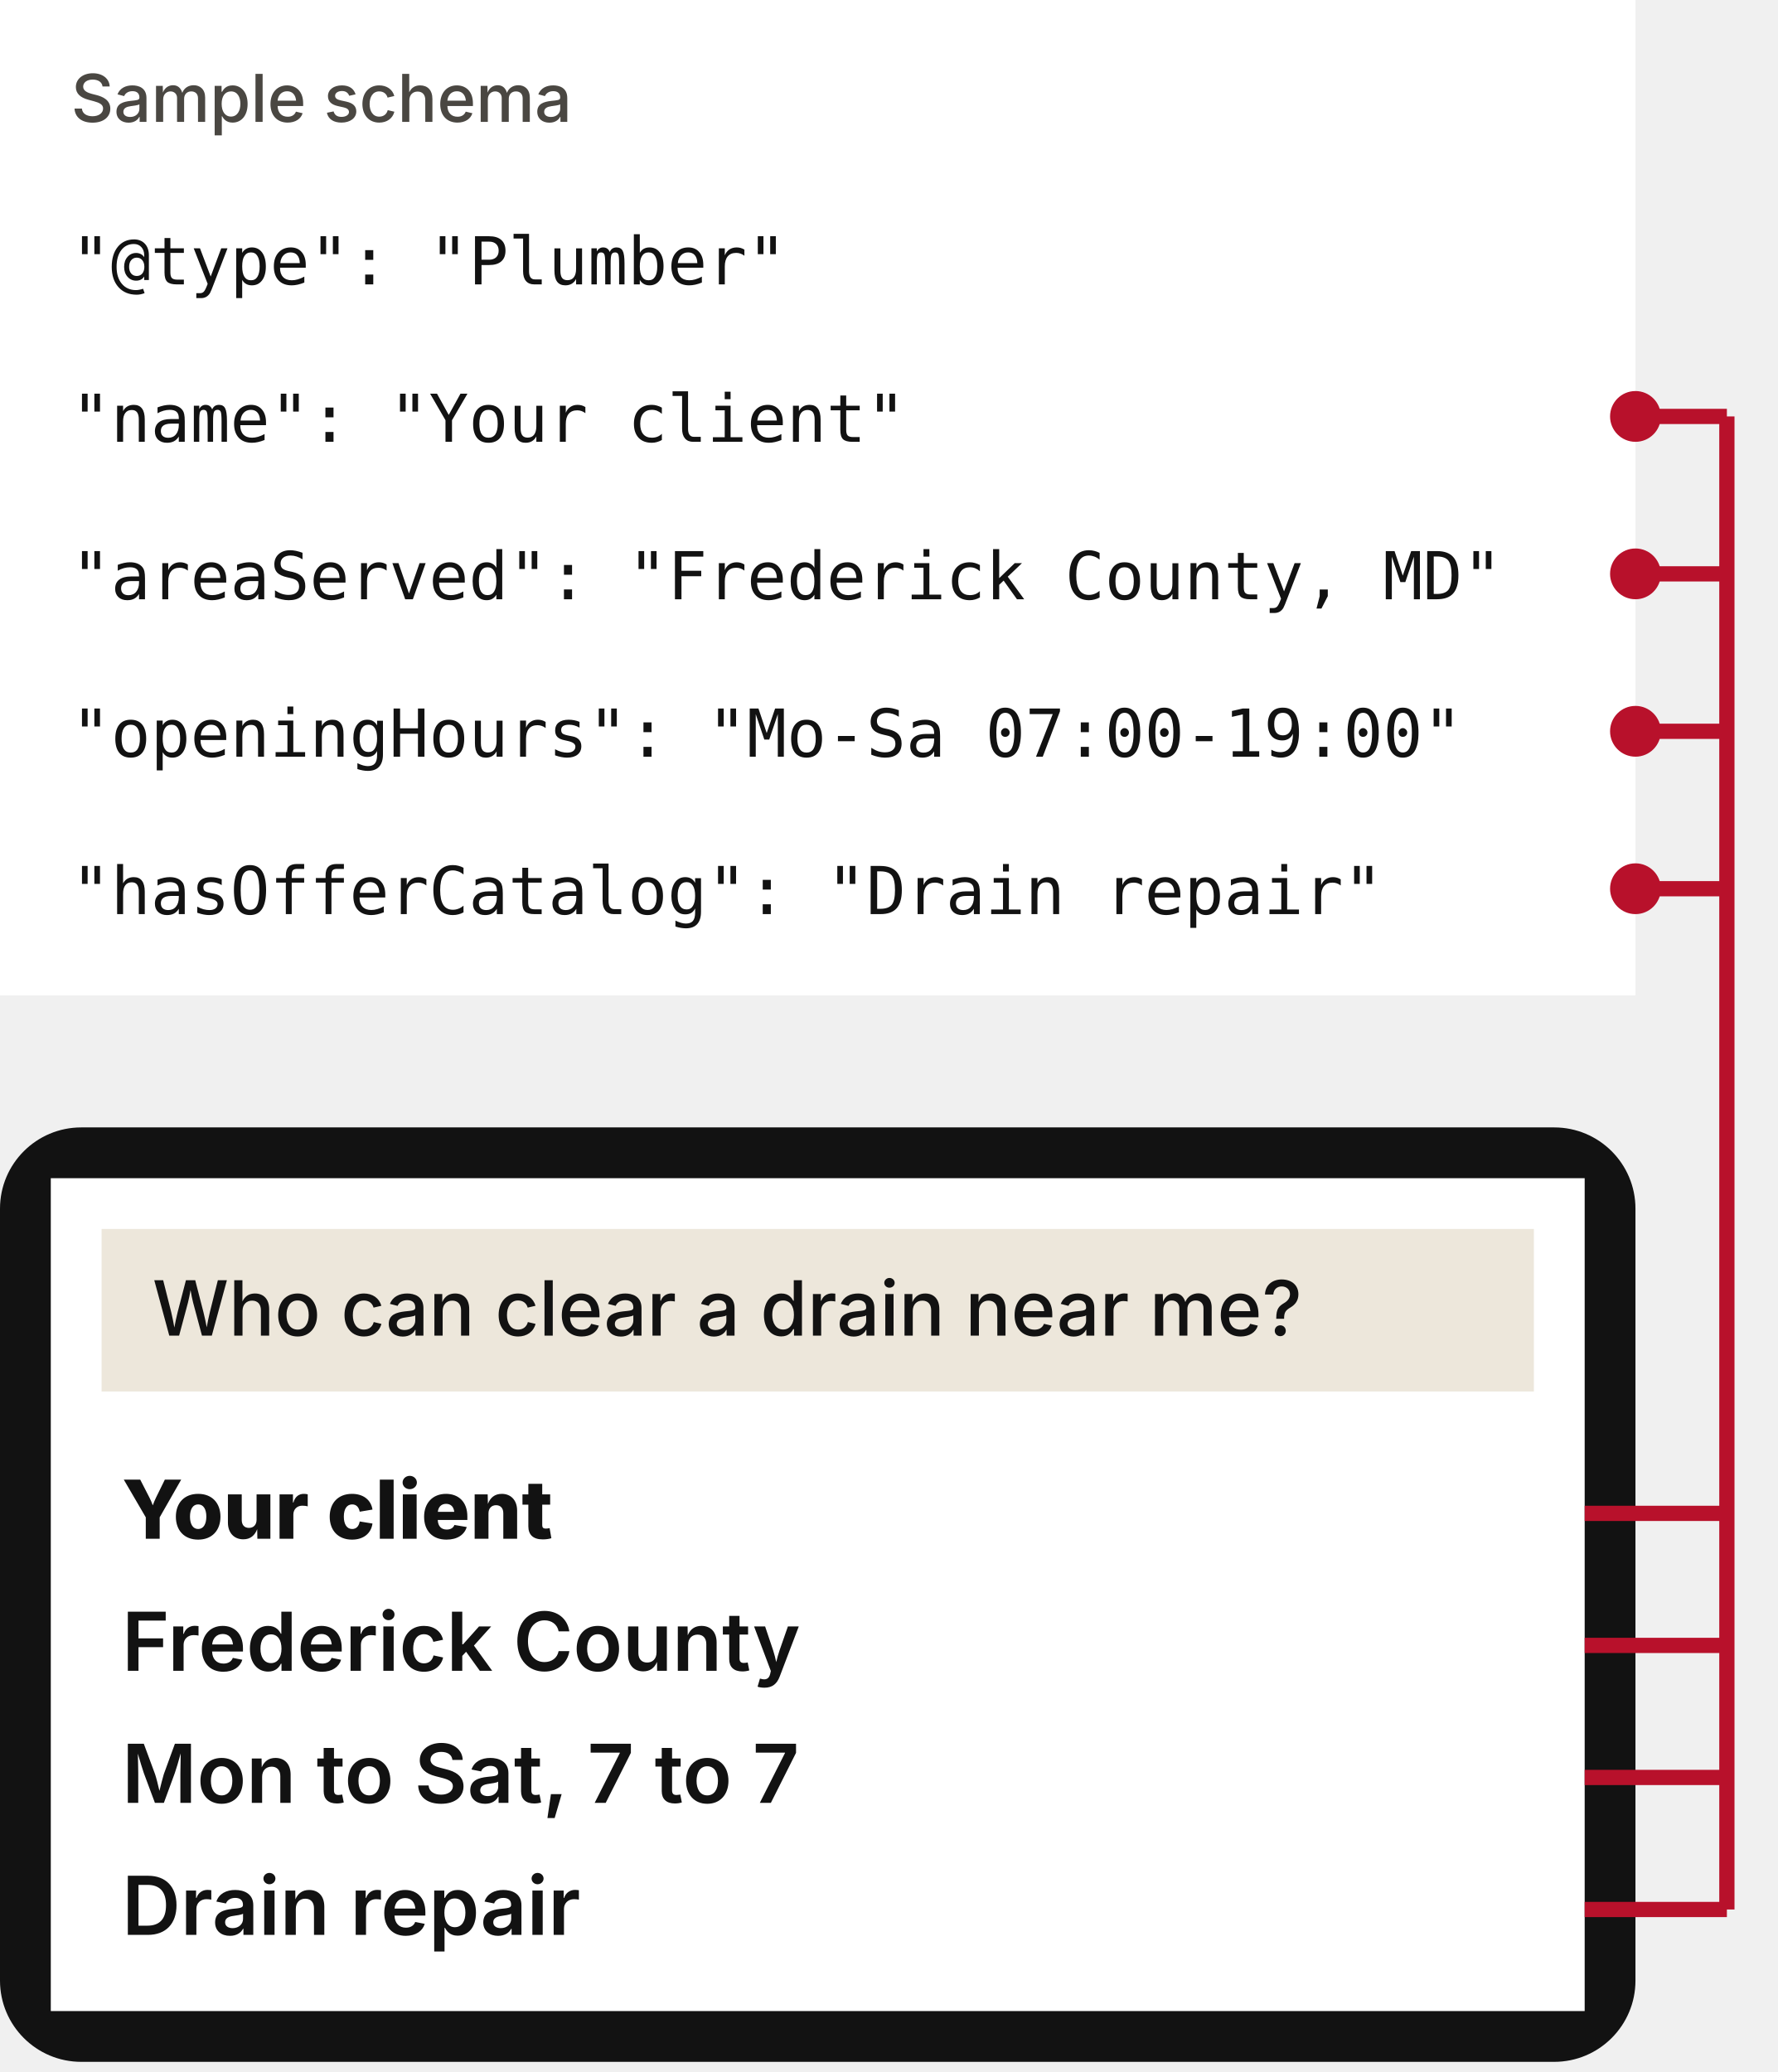
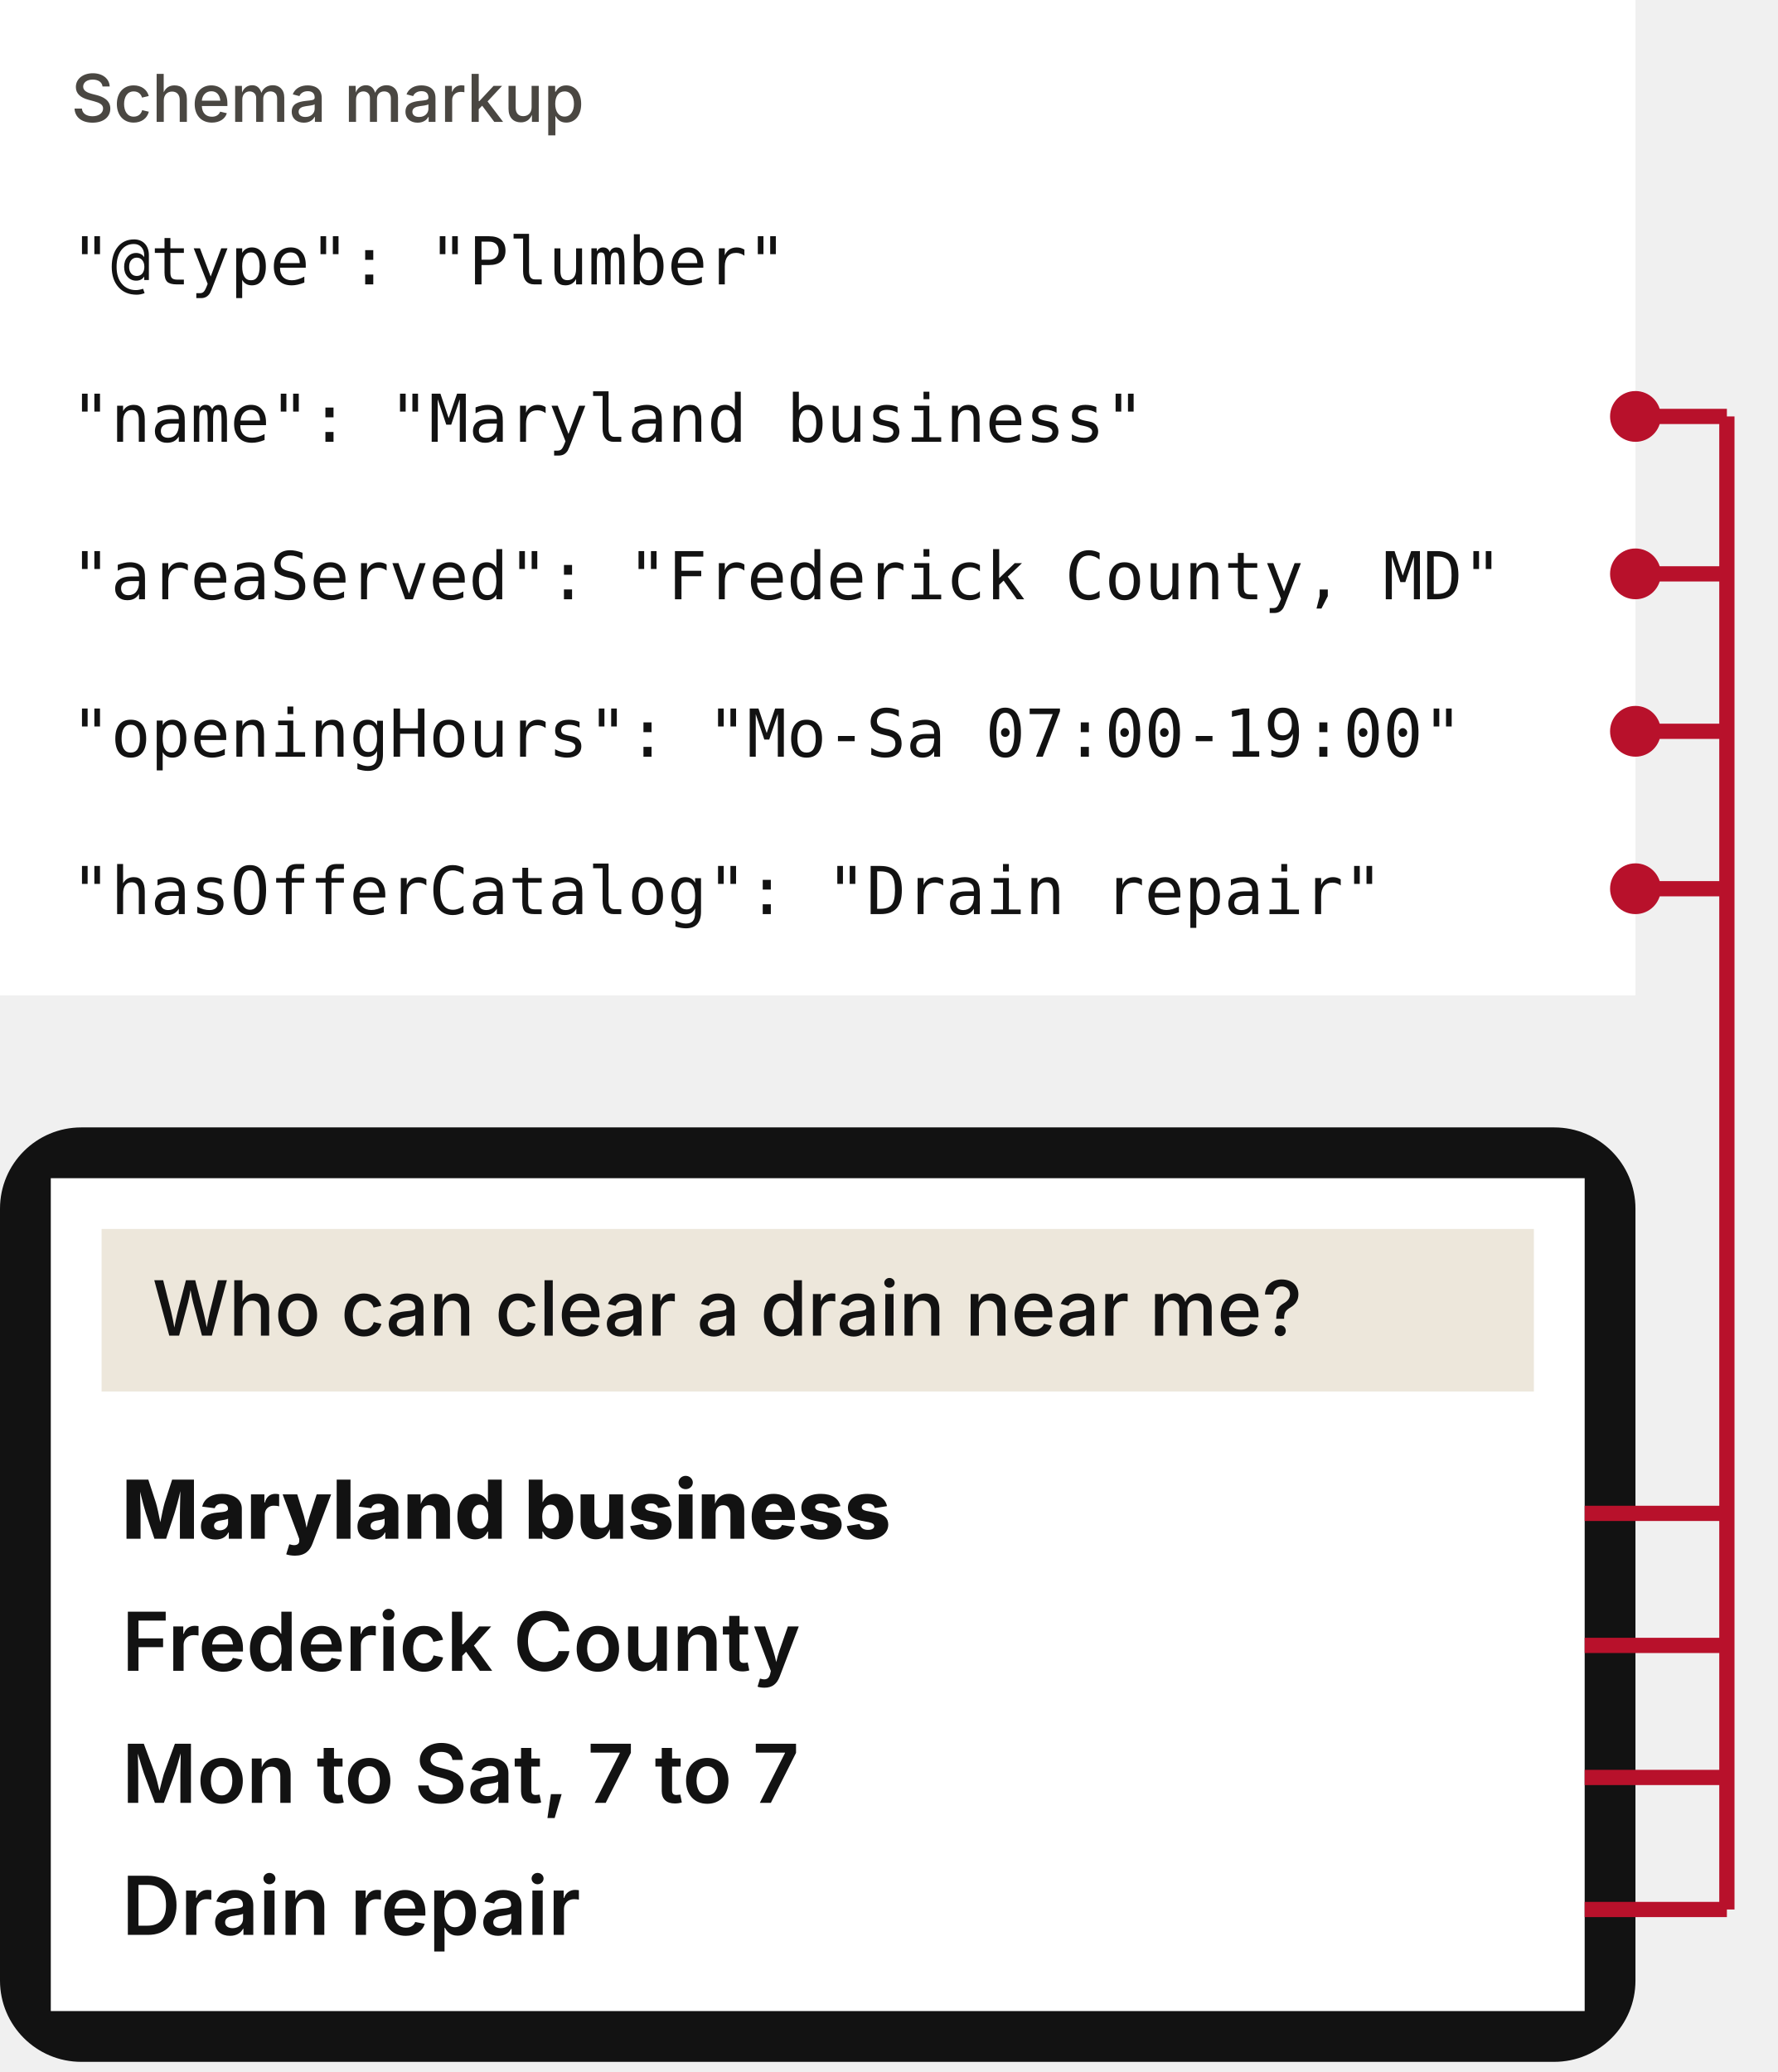
- <svg viewBox="0 0 350 408" role="img" aria-label="Schema fields feeding an AI assistant answer, sample">
+ <svg viewBox="0 0 350 408" role="img" aria-label="Schema fields feeding an AI assistant answer">
  <rect x="0" y="0" width="322" height="196" fill="#fff" stroke="none" stroke-width="0" />
-   <text x="14" y="24" font-family="Inter, sans-serif" font-size="13" font-weight="500" fill="#4A4742" text-anchor="start">Sample schema</text>
+   <text x="14" y="24" font-family="Inter, sans-serif" font-size="13" font-weight="500" fill="#4A4742" text-anchor="start">Schema markup</text>
  <text x="14" y="56" font-family="ui-monospace, Menlo, monospace" font-size="13" font-weight="500" fill="#121212" text-anchor="start">"@type": "Plumber"</text>
-   <text x="14" y="87" font-family="ui-monospace, Menlo, monospace" font-size="13" font-weight="500" fill="#121212" text-anchor="start">"name": "Your client"</text>
+   <text x="14" y="87" font-family="ui-monospace, Menlo, monospace" font-size="13" font-weight="500" fill="#121212" text-anchor="start">"name": "Maryland business"</text>
  <text x="14" y="118" font-family="ui-monospace, Menlo, monospace" font-size="13" font-weight="500" fill="#121212" text-anchor="start">"areaServed": "Frederick County, MD"</text>
  <text x="14" y="149" font-family="ui-monospace, Menlo, monospace" font-size="13" font-weight="500" fill="#121212" text-anchor="start">"openingHours": "Mo-Sa 07:00-19:00"</text>
  <text x="14" y="180" font-family="ui-monospace, Menlo, monospace" font-size="13" font-weight="500" fill="#121212" text-anchor="start">"hasOfferCatalog": "Drain repair"</text>
  <path d="M340 82 V376" stroke="#B8112B" stroke-width="3" fill="none" />
  <line x1="322" y1="82" x2="340" y2="82" stroke="#B8112B" stroke-width="3" />
  <circle cx="322" cy="82" r="5" fill="#B8112B" />
  <line x1="322" y1="113" x2="340" y2="113" stroke="#B8112B" stroke-width="3" />
  <circle cx="322" cy="113" r="5" fill="#B8112B" />
  <line x1="322" y1="144" x2="340" y2="144" stroke="#B8112B" stroke-width="3" />
  <circle cx="322" cy="144" r="5" fill="#B8112B" />
  <line x1="322" y1="175" x2="340" y2="175" stroke="#B8112B" stroke-width="3" />
  <circle cx="322" cy="175" r="5" fill="#B8112B" />
  <rect x="0" y="222" width="322" height="184" rx="16" fill="#121212" />
  <rect x="10" y="232" width="302" height="164" fill="#fff" stroke="none" stroke-width="0" />
  <rect x="20" y="242" width="282" height="32" fill="#EDE7DB" stroke="none" stroke-width="0" />
  <text x="30" y="263" font-family="Inter, sans-serif" font-size="15" font-weight="500" fill="#121212" text-anchor="start">Who can clear a drain near me?</text>
-   <text x="24" y="303" font-family="Inter, sans-serif" font-size="16" font-weight="800" fill="#121212" text-anchor="start">Your client</text>
+   <text x="24" y="303" font-family="Inter, sans-serif" font-size="16" font-weight="800" fill="#121212" text-anchor="start">Maryland business</text>
  <line x1="312" y1="298" x2="340" y2="298" stroke="#B8112B" stroke-width="3" />
  <text x="24" y="329" font-family="Inter, sans-serif" font-size="16" font-weight="600" fill="#121212" text-anchor="start">Frederick County</text>
  <line x1="312" y1="324" x2="340" y2="324" stroke="#B8112B" stroke-width="3" />
  <text x="24" y="355" font-family="Inter, sans-serif" font-size="16" font-weight="600" fill="#121212" text-anchor="start">Mon to Sat, 7 to 7</text>
  <line x1="312" y1="350" x2="340" y2="350" stroke="#B8112B" stroke-width="3" />
  <text x="24" y="381" font-family="Inter, sans-serif" font-size="16" font-weight="600" fill="#121212" text-anchor="start">Drain repair</text>
  <line x1="312" y1="376" x2="340" y2="376" stroke="#B8112B" stroke-width="3" />
</svg>
